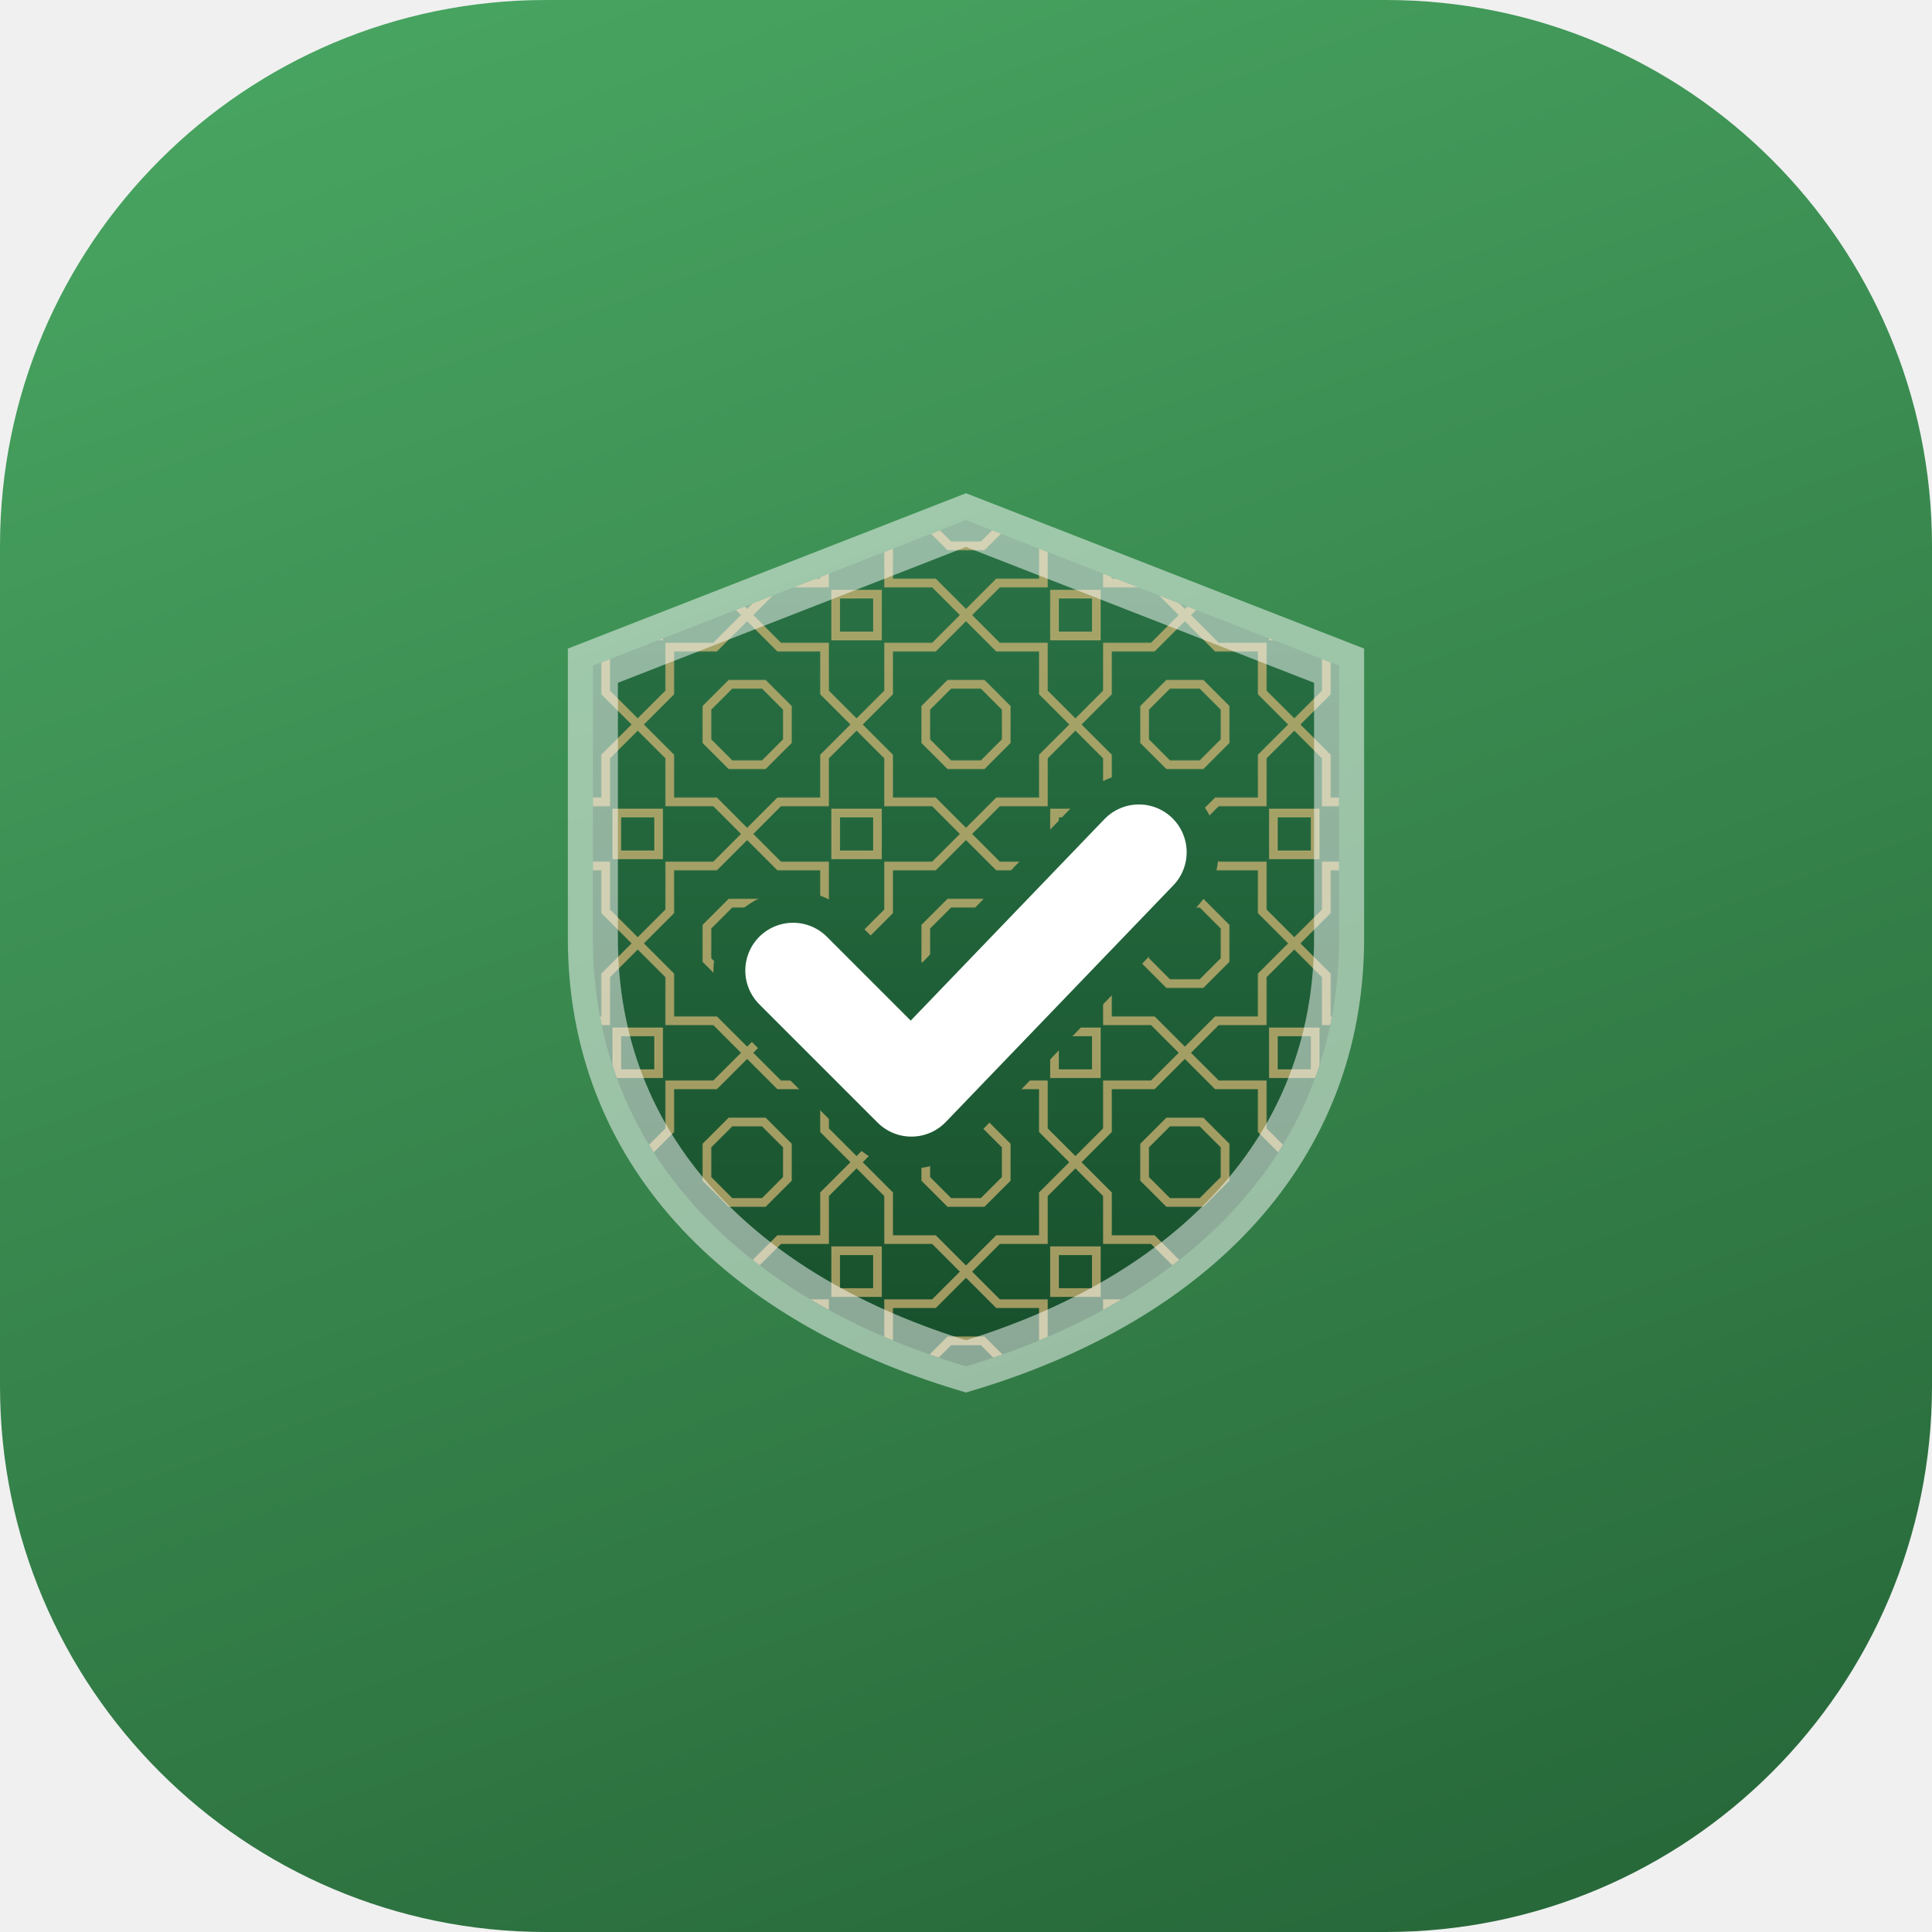
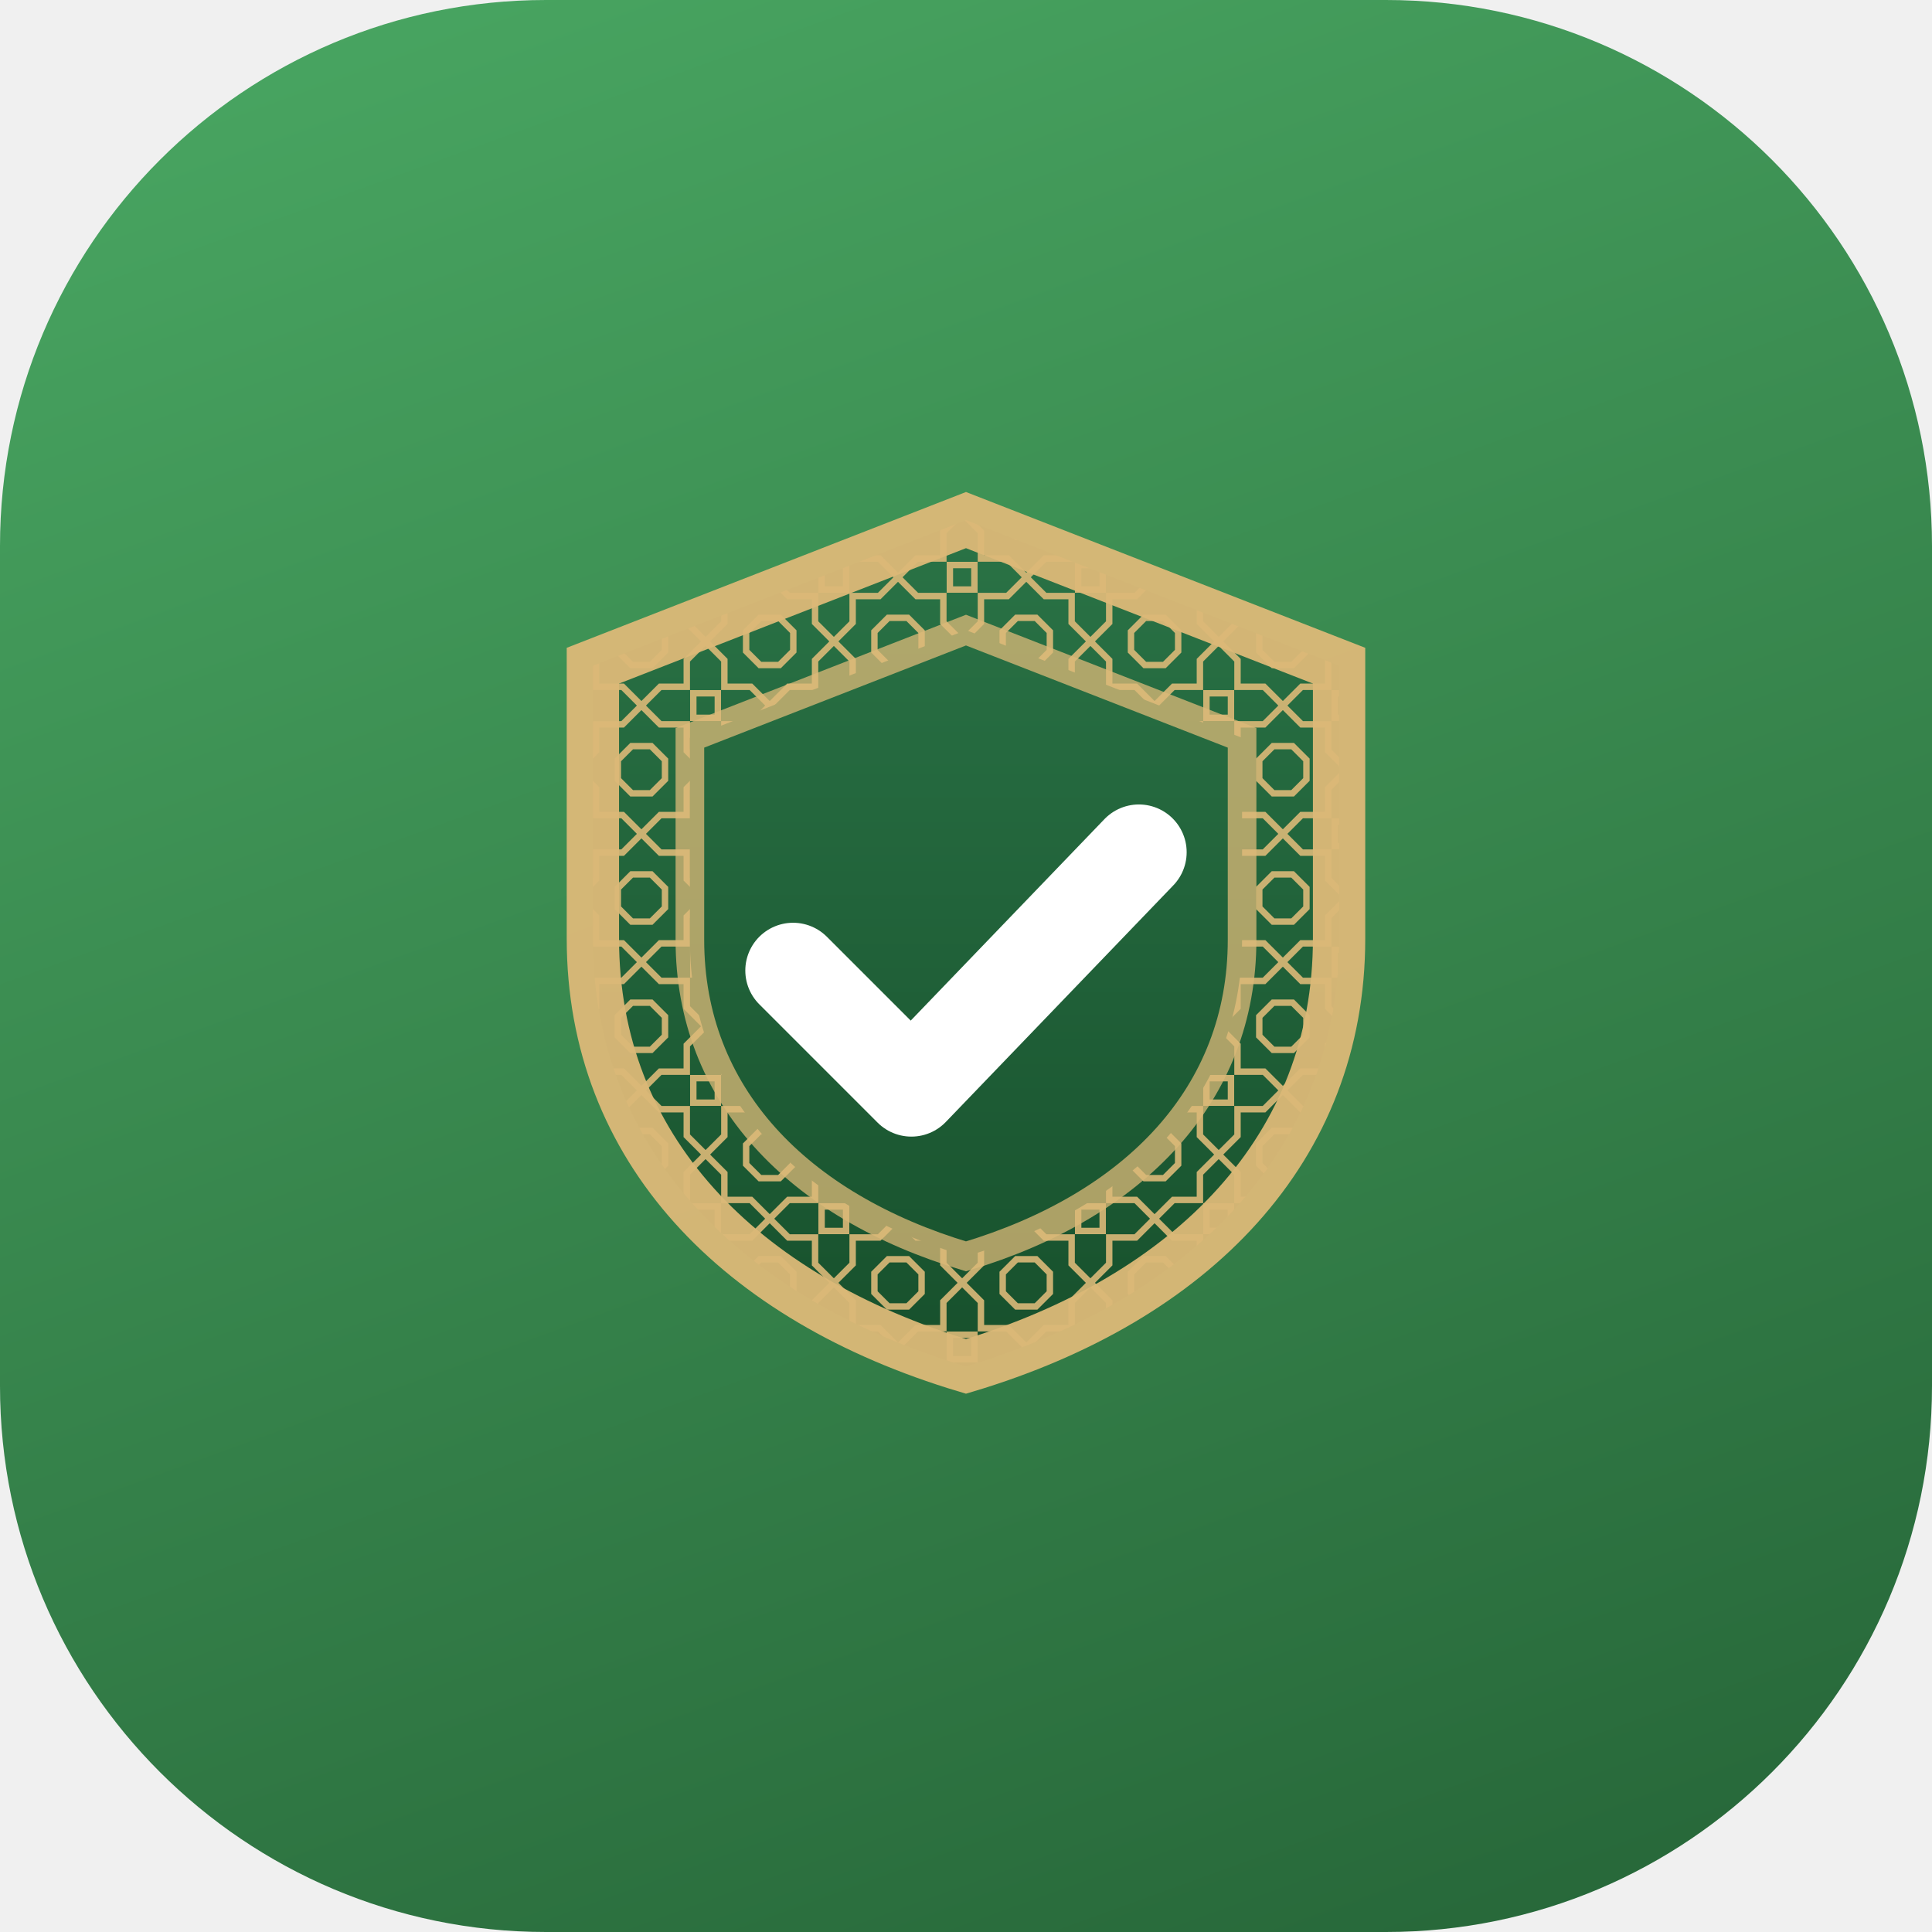
- <svg xmlns="http://www.w3.org/2000/svg" viewBox="0 0 512 512" role="img" aria-label="sh-eld shield logo">
+ <svg xmlns="http://www.w3.org/2000/svg" viewBox="0 0 512 512" role="img" aria-label="sh-eld logo">
  <defs>
-     <linearGradient id="tg-b" x1="0.281" y1="-0.103" x2="0.719" y2="1.103">
+     <linearGradient id="tg" x1="0.281" y1="-0.103" x2="0.719" y2="1.103">
      <stop offset="0" stop-color="#4aa863" />
      <stop offset="1" stop-color="#256437" />
    </linearGradient>
-     <linearGradient id="sg-b" x1="0" y1="0" x2="0" y2="1">
+     <linearGradient id="sg" x1="0" y1="0" x2="0" y2="1">
      <stop offset="0" stop-color="#2a7346" />
      <stop offset="1" stop-color="#17502c" />
    </linearGradient>
-     <pattern id="pat-b" patternUnits="userSpaceOnUse" x="24.00" y="18.00" width="58.00" height="58.00">
-       <g fill="none" stroke="#dcb978" stroke-width="2.3" stroke-linejoin="miter">
-         <polygon points="29.00,0.00 20.51,8.49 20.51,20.51 8.49,20.51 0.00,29.00 -8.49,20.51 -20.51,20.51 -20.51,8.49 -29.00,0.00 -20.51,-8.49 -20.51,-20.51 -8.49,-20.51 -0.00,-29.00 8.49,-20.51 20.51,-20.51 20.51,-8.49" />
-         <polygon points="10.66,4.42 4.42,10.66 -4.42,10.66 -10.66,4.42 -10.66,-4.42 -4.42,-10.66 4.42,-10.66 10.66,-4.42" />
-         <polygon points="87.00,0.00 78.51,8.49 78.51,20.51 66.49,20.51 58.00,29.00 49.51,20.51 37.49,20.51 37.49,8.49 29.00,0.00 37.49,-8.49 37.49,-20.51 49.51,-20.51 58.00,-29.00 66.49,-20.51 78.51,-20.51 78.51,-8.49" />
-         <polygon points="68.66,4.42 62.42,10.66 53.58,10.66 47.34,4.42 47.34,-4.42 53.58,-10.66 62.42,-10.66 68.66,-4.42" />
-         <polygon points="29.00,58.00 20.51,66.49 20.51,78.51 8.49,78.51 0.00,87.00 -8.49,78.51 -20.51,78.51 -20.51,66.49 -29.00,58.00 -20.51,49.51 -20.51,37.49 -8.49,37.49 -0.00,29.00 8.49,37.49 20.51,37.49 20.51,49.51" />
-         <polygon points="10.66,62.42 4.42,68.66 -4.42,68.66 -10.66,62.42 -10.66,53.58 -4.42,47.34 4.42,47.34 10.66,53.58" />
-         <polygon points="87.00,58.00 78.51,66.49 78.51,78.51 66.49,78.51 58.00,87.00 49.51,78.51 37.49,78.51 37.49,66.49 29.00,58.00 37.49,49.51 37.49,37.49 49.51,37.49 58.00,29.00 66.49,37.49 78.51,37.49 78.51,49.51" />
-         <polygon points="68.66,62.42 62.42,68.66 53.58,68.66 47.34,62.42 47.34,53.58 53.58,47.34 62.42,47.34 68.66,53.58" />
-         <polygon points="34.54,34.54 23.46,34.54 23.46,23.46 34.54,23.46" />
-         <line x1="34.54" y1="34.54" x2="33.81" y2="33.81" />
-         <line x1="23.46" y1="34.54" x2="24.19" y2="33.81" />
-         <line x1="23.46" y1="23.46" x2="24.19" y2="24.19" />
-         <line x1="34.54" y1="23.46" x2="33.81" y2="24.19" />
+     <pattern id="pat" patternUnits="userSpaceOnUse" x="0" y="0" width="34" height="34">
+       <g fill="none" stroke="#dcb978" stroke-width="1.7" stroke-linejoin="miter">
+         <polygon points="17.00,0.00 12.02,4.98 12.02,12.02 4.98,12.02 0.00,17.00 -4.98,12.02 -12.02,12.02 -12.02,4.98 -17.00,0.00 -12.02,-4.98 -12.02,-12.02 -4.98,-12.02 -0.00,-17.00 4.98,-12.02 12.02,-12.02 12.02,-4.98" />
+         <polygon points="6.25,2.59 2.59,6.25 -2.59,6.25 -6.25,2.59 -6.25,-2.59 -2.59,-6.25 2.59,-6.25 6.25,-2.59" />
+         <polygon points="51.00,0.00 46.02,4.98 46.02,12.02 38.98,12.02 34.00,17.00 29.02,12.02 21.98,12.02 21.98,4.98 17.00,0.00 21.98,-4.98 21.98,-12.02 29.02,-12.02 34.00,-17.00 38.98,-12.02 46.02,-12.02 46.02,-4.98" />
+         <polygon points="40.25,2.59 36.59,6.25 31.41,6.25 27.75,2.59 27.75,-2.59 31.41,-6.25 36.59,-6.25 40.25,-2.59" />
+         <polygon points="17.00,34.00 12.02,38.98 12.02,46.02 4.98,46.02 0.00,51.00 -4.98,46.02 -12.02,46.02 -12.02,38.98 -17.00,34.00 -12.02,29.02 -12.02,21.98 -4.98,21.98 -0.00,17.00 4.98,21.98 12.02,21.98 12.02,29.02" />
+         <polygon points="6.25,36.59 2.59,40.25 -2.59,40.25 -6.25,36.59 -6.25,31.41 -2.59,27.75 2.59,27.75 6.25,31.41" />
+         <polygon points="51.00,34.00 46.02,38.98 46.02,46.02 38.98,46.02 34.00,51.00 29.02,46.02 21.98,46.02 21.98,38.98 17.00,34.00 21.98,29.02 21.98,21.98 29.02,21.98 34.00,17.00 38.98,21.98 46.02,21.98 46.02,29.02" />
+         <polygon points="40.25,36.59 36.59,40.25 31.41,40.25 27.75,36.59 27.75,31.41 31.41,27.75 36.59,27.75 40.25,31.41" />
+         <polygon points="20.25,20.25 13.75,20.25 13.75,13.75 20.25,13.75" />
+         <line x1="20.25" y1="20.25" x2="19.82" y2="19.82" />
+         <line x1="13.75" y1="20.25" x2="14.18" y2="19.82" />
+         <line x1="13.75" y1="13.75" x2="14.18" y2="14.18" />
+         <line x1="20.25" y1="13.75" x2="19.82" y2="14.18" />
      </g>
    </pattern>
-     <clipPath id="clip-b">
-       <path d="M12 2.2 3.8 5.4v6c0 4.6 3.2 7.9 8.2 9.4 5-1.5 8.2-4.8 8.2-9.4v-6L12 2.2Z" transform="translate(111.30 111.30) scale(12.058)" />
-     </clipPath>
-     <mask id="knock-b">
-       <rect width="512.0" height="512.0" fill="#fff" />
-       <path d="M8.2 12.1 10.8 14.7 15.8 9.5" transform="translate(111.30 111.30) scale(12.058)" fill="none" stroke="#000" stroke-width="3.5" stroke-linecap="round" stroke-linejoin="round" />
+     <mask id="band">
+       <g transform="translate(111.30 111.30) scale(12.058)">
+         <path d="M12 2.2 3.8 5.4v6c0 4.6 3.2 7.9 8.2 9.4 5-1.5 8.2-4.8 8.2-9.4v-6L12 2.2Z" fill="#fff" />
+         <path d="M12 2.2 3.8 5.4v6c0 4.6 3.2 7.9 8.2 9.4 5-1.5 8.2-4.8 8.2-9.4v-6L12 2.2Z" transform="translate(12 11.5) scale(0.74) translate(-12 -11.5)" fill="#000" />
+       </g>
    </mask>
  </defs>
-   <rect width="512.0" height="512.0" rx="144.7" fill="url(#tg-b)" />
+   <rect width="512" height="512" rx="144.7" fill="url(#tg)" />
  <g transform="translate(111.30 111.30) scale(12.058)">
-     <path d="M12 2.2 3.8 5.4v6c0 4.6 3.2 7.9 8.2 9.4 5-1.5 8.2-4.8 8.2-9.4v-6L12 2.2Z" fill="url(#sg-b)" />
+     <path d="M12 2.2 3.8 5.4v6c0 4.6 3.2 7.9 8.2 9.4 5-1.5 8.2-4.8 8.2-9.4v-6L12 2.2Z" fill="url(#sg)" />
  </g>
-   <g clip-path="url(#clip-b)" mask="url(#knock-b)" opacity="0.7">
-     <rect width="512.0" height="512.0" fill="url(#pat-b)" />
+   <g mask="url(#band)" opacity="0.9">
+     <rect width="512" height="512" fill="url(#pat)" />
  </g>
  <g transform="translate(111.30 111.30) scale(12.058)" fill="none">
-     <path d="M12 2.2 3.8 5.4v6c0 4.6 3.2 7.9 8.2 9.4 5-1.5 8.2-4.8 8.2-9.4v-6L12 2.2Z" stroke="#ffffff" stroke-opacity="0.5" stroke-width="1.1" />
-     <path d="M8.2 12.1 10.8 14.7 15.8 9.5" stroke="#ffffff" stroke-width="2.1" stroke-linecap="round" stroke-linejoin="round" />
+     <path d="M12 2.2 3.8 5.4v6c0 4.6 3.2 7.9 8.2 9.4 5-1.5 8.2-4.8 8.2-9.4v-6L12 2.2Z" stroke="#dcb978" stroke-opacity="0.95" stroke-width="1.15" />
+     <path d="M12 2.2 3.8 5.4v6c0 4.6 3.2 7.9 8.2 9.4 5-1.5 8.2-4.8 8.2-9.4v-6L12 2.2Z" transform="translate(12 11.5) scale(0.74) translate(-12 -11.5)" stroke="#dcb978" stroke-opacity="0.75" stroke-width="0.85" />
+     <path d="M8.2 12.1 10.8 14.7 15.8 9.5" stroke="#ffffff" stroke-width="2.1" fill="none" stroke-linecap="round" stroke-linejoin="round" />
  </g>
</svg>
